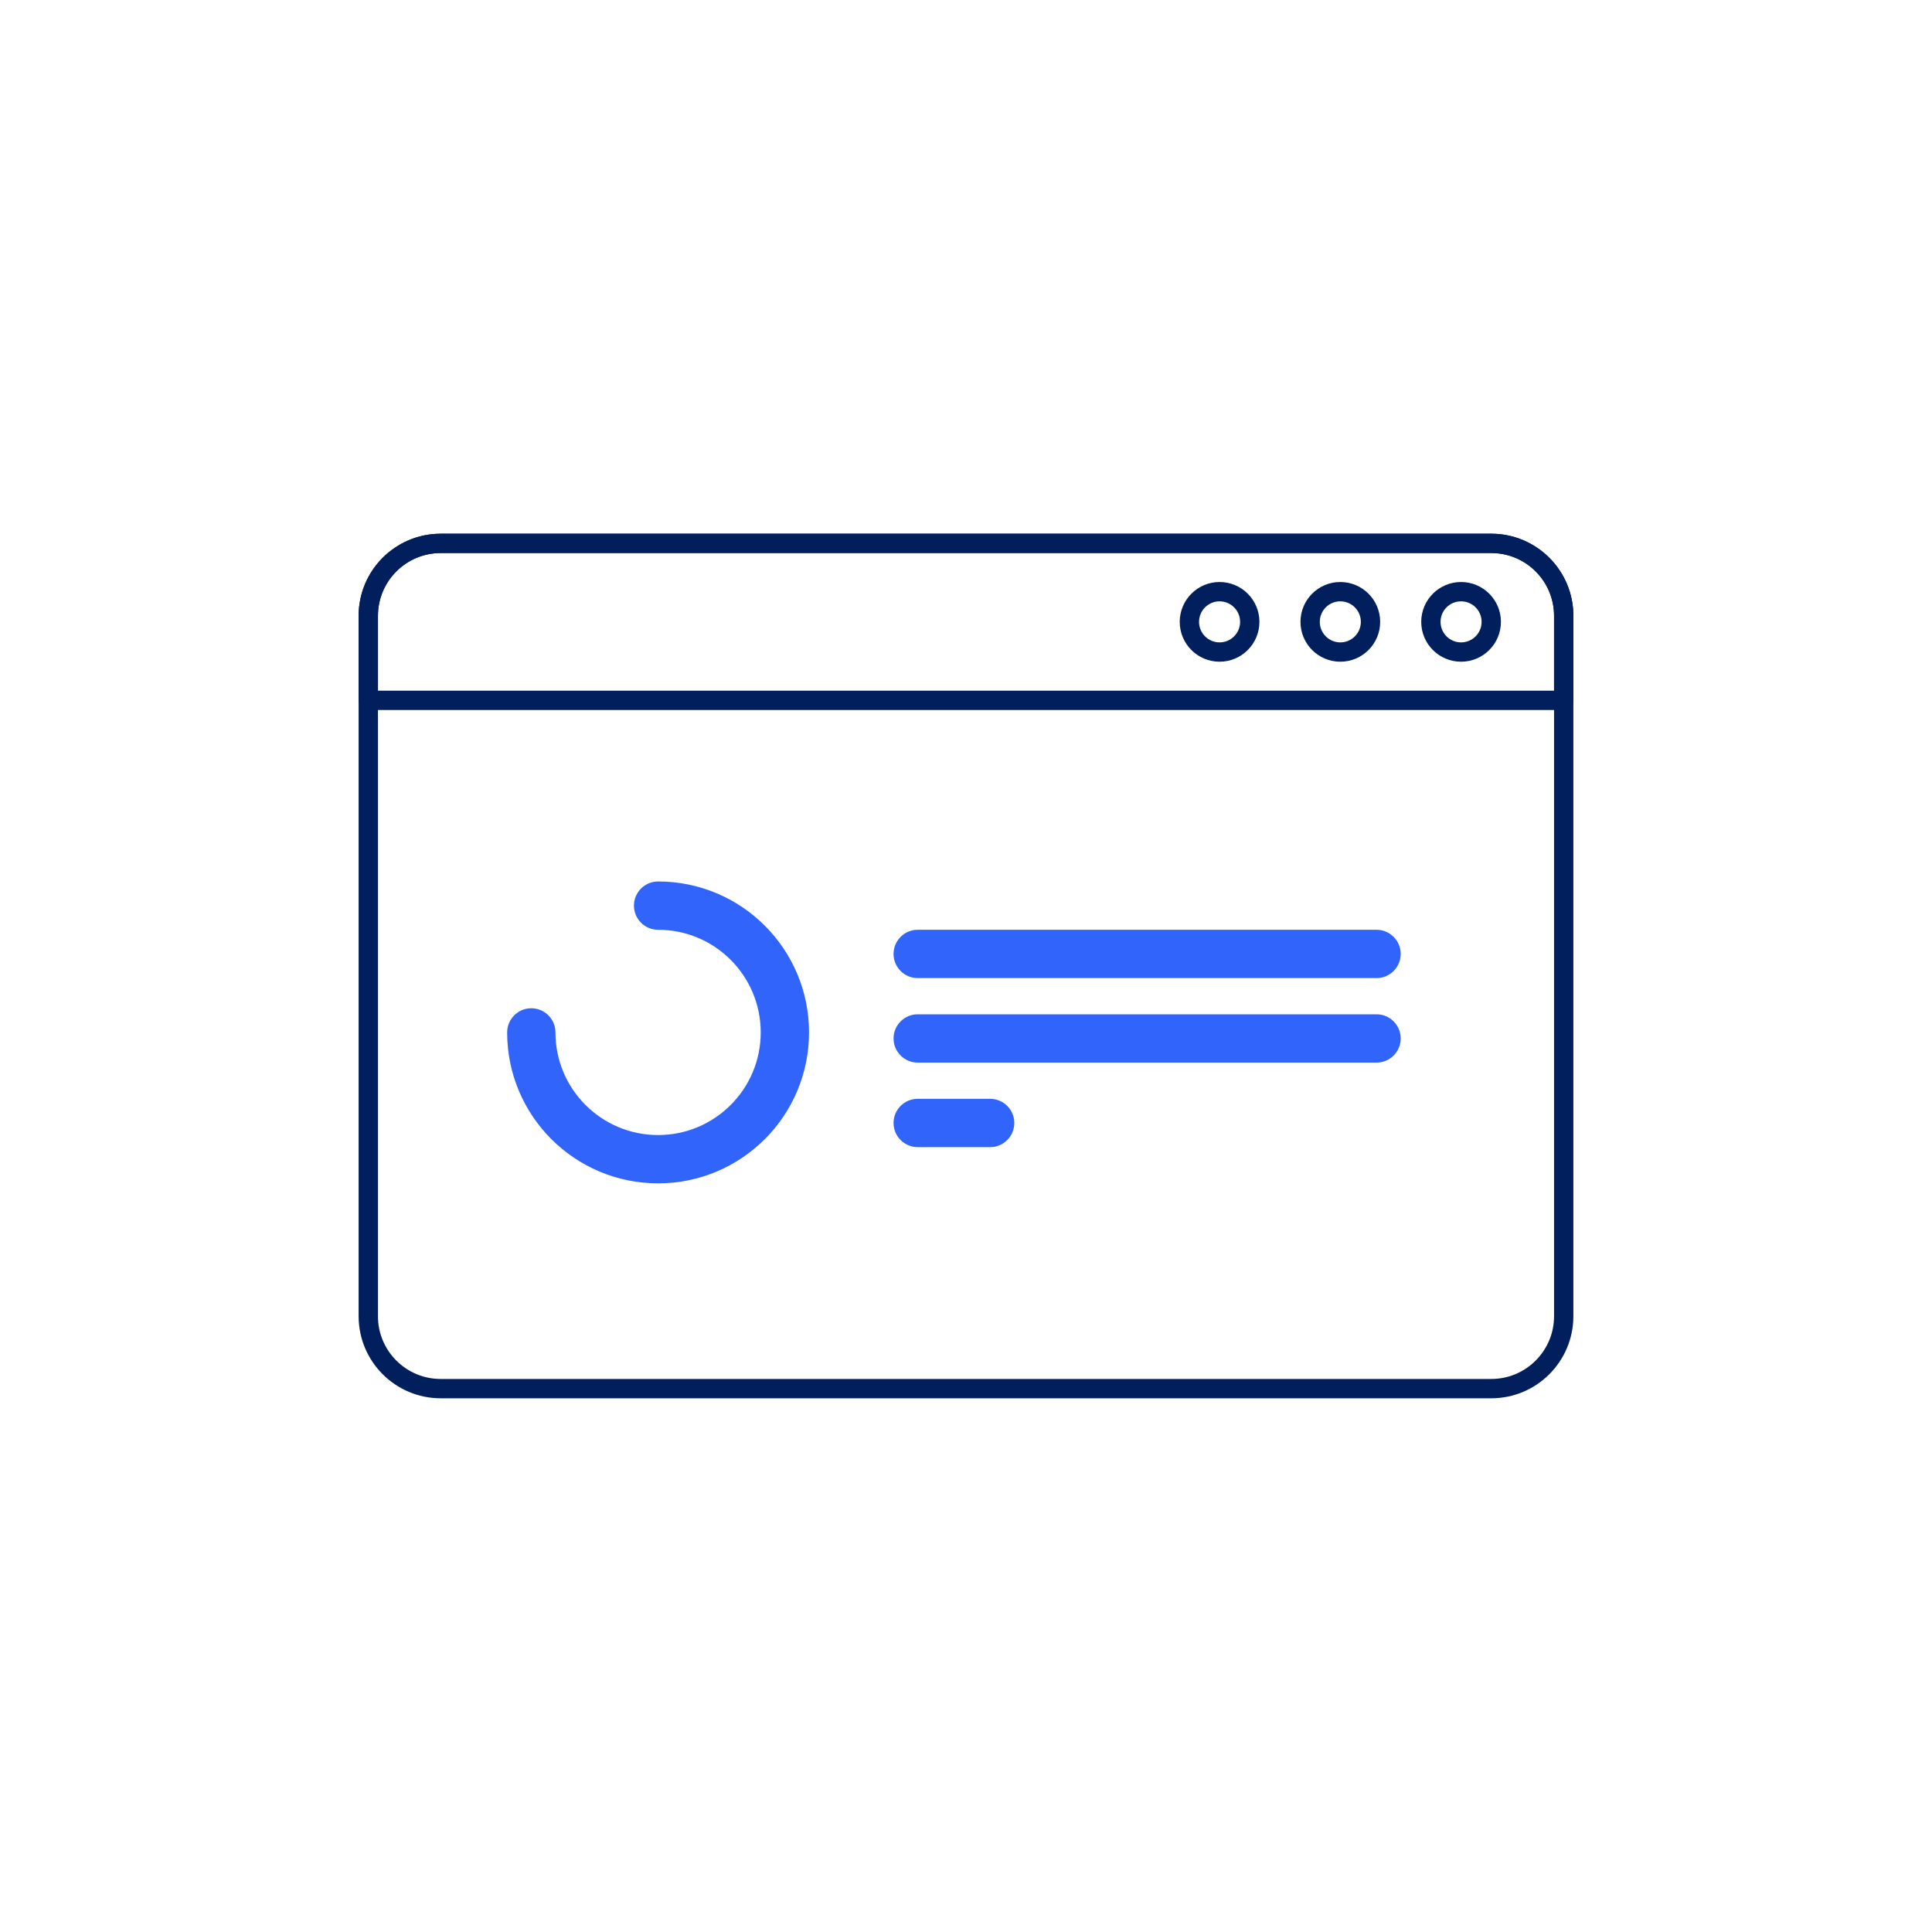
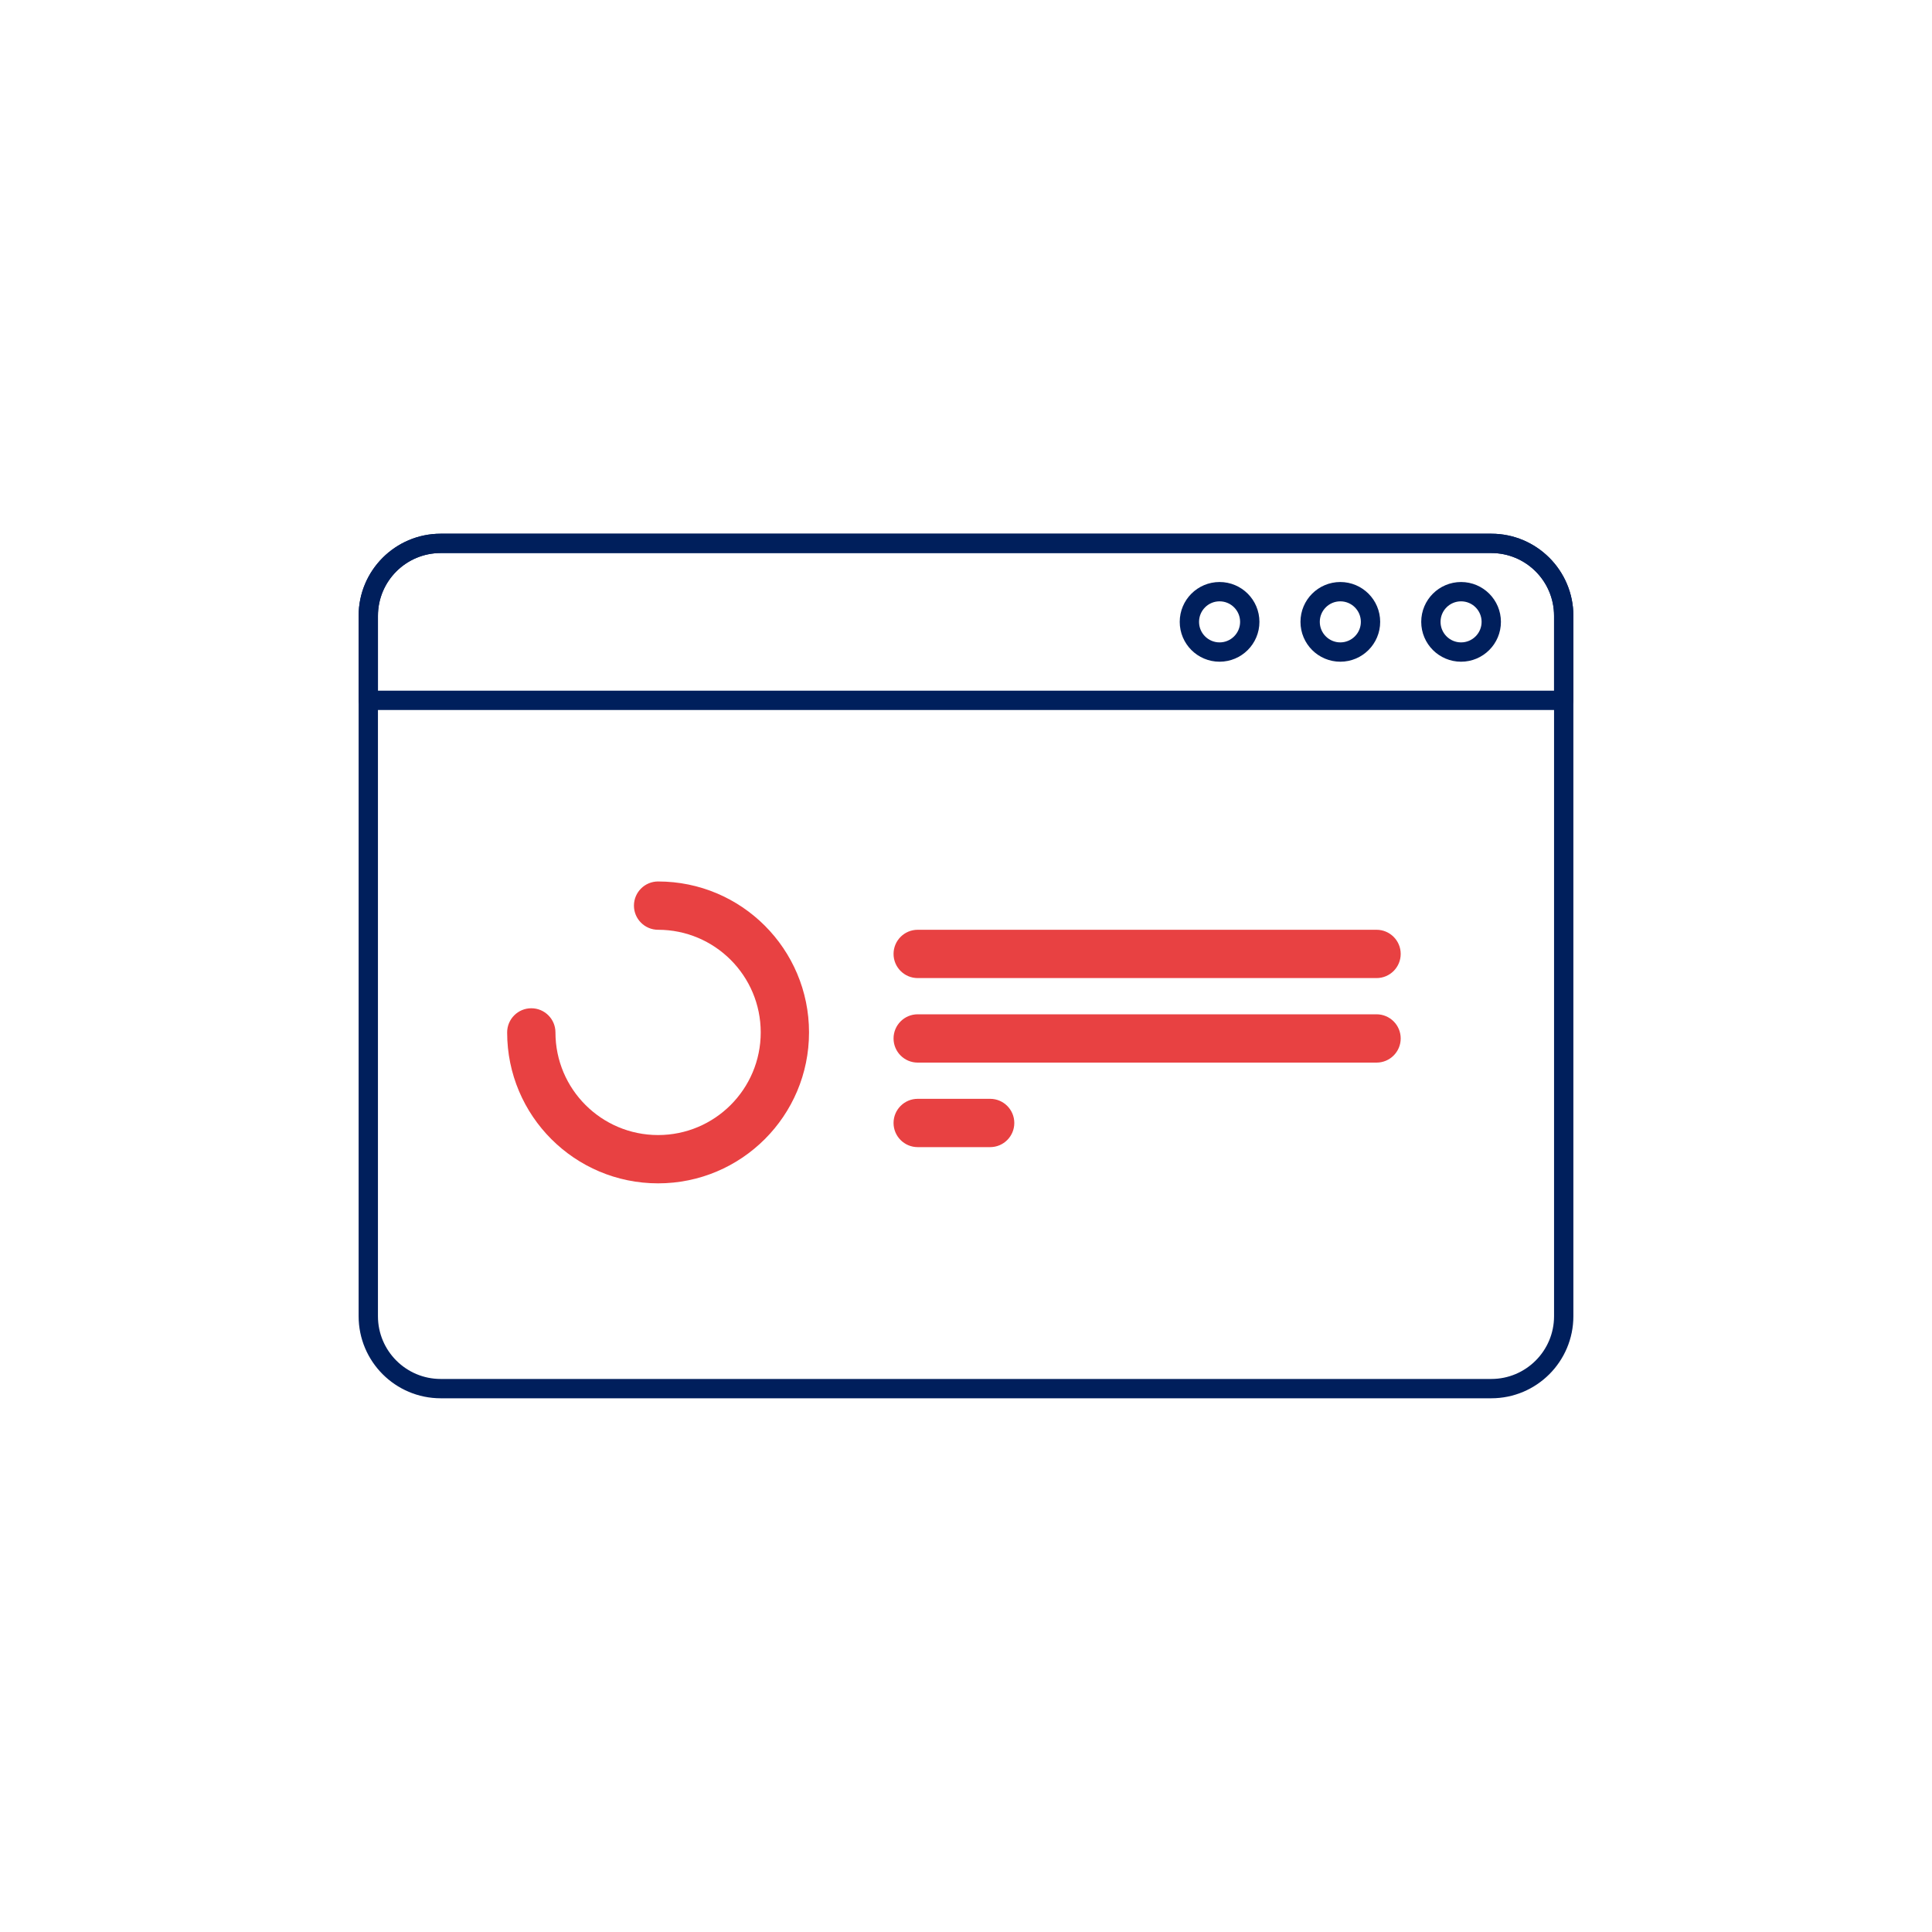
<svg xmlns="http://www.w3.org/2000/svg" width="96" height="96" viewBox="0 0 96 96" fill="none">
  <rect x="18.3" y="27" width="59.4" height="42" rx="3.6" stroke="#001F5C" stroke-width="0.96" stroke-linecap="round" stroke-linejoin="round" />
  <path d="M77.7 34.8V35.28C77.965 35.28 78.18 35.065 78.18 34.8H77.7ZM18.3 34.8H17.82C17.82 35.065 18.035 35.28 18.3 35.28V34.8ZM21.9 27.48H74.1V26.52H21.9V27.48ZM77.22 30.6V34.8H78.18V30.6H77.22ZM77.7 34.32H18.3V35.28H77.7V34.32ZM18.78 34.8V30.6H17.82V34.8H18.78ZM74.1 27.48C75.823 27.48 77.22 28.877 77.22 30.6H78.18C78.18 28.347 76.354 26.52 74.1 26.52V27.48ZM21.9 26.52C19.647 26.52 17.82 28.347 17.82 30.6H18.78C18.78 28.877 20.177 27.48 21.9 27.48V26.52Z" fill="#001F5C" />
  <circle cx="72.6" cy="30.9" r="1.5" stroke="#001F5C" stroke-width="0.96" stroke-linecap="round" stroke-linejoin="round" />
  <circle cx="66.6" cy="30.9" r="1.5" stroke="#001F5C" stroke-width="0.96" stroke-linecap="round" stroke-linejoin="round" />
  <circle cx="60.6" cy="30.9" r="1.5" stroke="#001F5C" stroke-width="0.96" stroke-linecap="round" stroke-linejoin="round" />
-   <path fill-rule="evenodd" clip-rule="evenodd" d="M37.8 51.3C37.8 48.483 35.517 46.2 32.7 46.2C32.038 46.2 31.5 45.663 31.5 45C31.5 44.337 32.038 43.8 32.7 43.8C36.842 43.8 40.2 47.158 40.2 51.3C40.2 55.442 36.842 58.8 32.7 58.8C28.558 58.8 25.2 55.442 25.2 51.3C25.2 50.637 25.738 50.1 26.4 50.1C27.063 50.1 27.6 50.637 27.6 51.3C27.6 54.117 29.884 56.4 32.7 56.4C35.517 56.4 37.8 54.117 37.8 51.3Z" fill="#3164FA" />
-   <rect x="44.4" y="50.4" width="25.2" height="2.4" rx="1.2" fill="#3164FA" />
-   <rect x="44.4" y="54.6" width="6" height="2.4" rx="1.2" fill="#3164FA" />
-   <rect x="44.4" y="46.2" width="25.2" height="2.4" rx="1.2" fill="#3164FA" />
+   <path fill-rule="evenodd" clip-rule="evenodd" d="M37.8 51.3C37.8 48.483 35.517 46.2 32.7 46.2C32.038 46.2 31.5 45.663 31.5 45C31.5 44.337 32.038 43.8 32.7 43.8C36.842 43.8 40.2 47.158 40.2 51.3C40.2 55.442 36.842 58.8 32.7 58.8C28.558 58.8 25.2 55.442 25.2 51.3C25.2 50.637 25.738 50.1 26.4 50.1C27.063 50.1 27.6 50.637 27.6 51.3C27.6 54.117 29.884 56.4 32.7 56.4C35.517 56.4 37.8 54.117 37.8 51.3Z" fill="#E84142" />
+   <rect x="44.4" y="50.4" width="25.2" height="2.4" rx="1.2" fill="#E84142" />
+   <rect x="44.4" y="54.6" width="6" height="2.4" rx="1.2" fill="#E84142" />
+   <rect x="44.4" y="46.2" width="25.2" height="2.4" rx="1.2" fill="#E84142" />
</svg>
